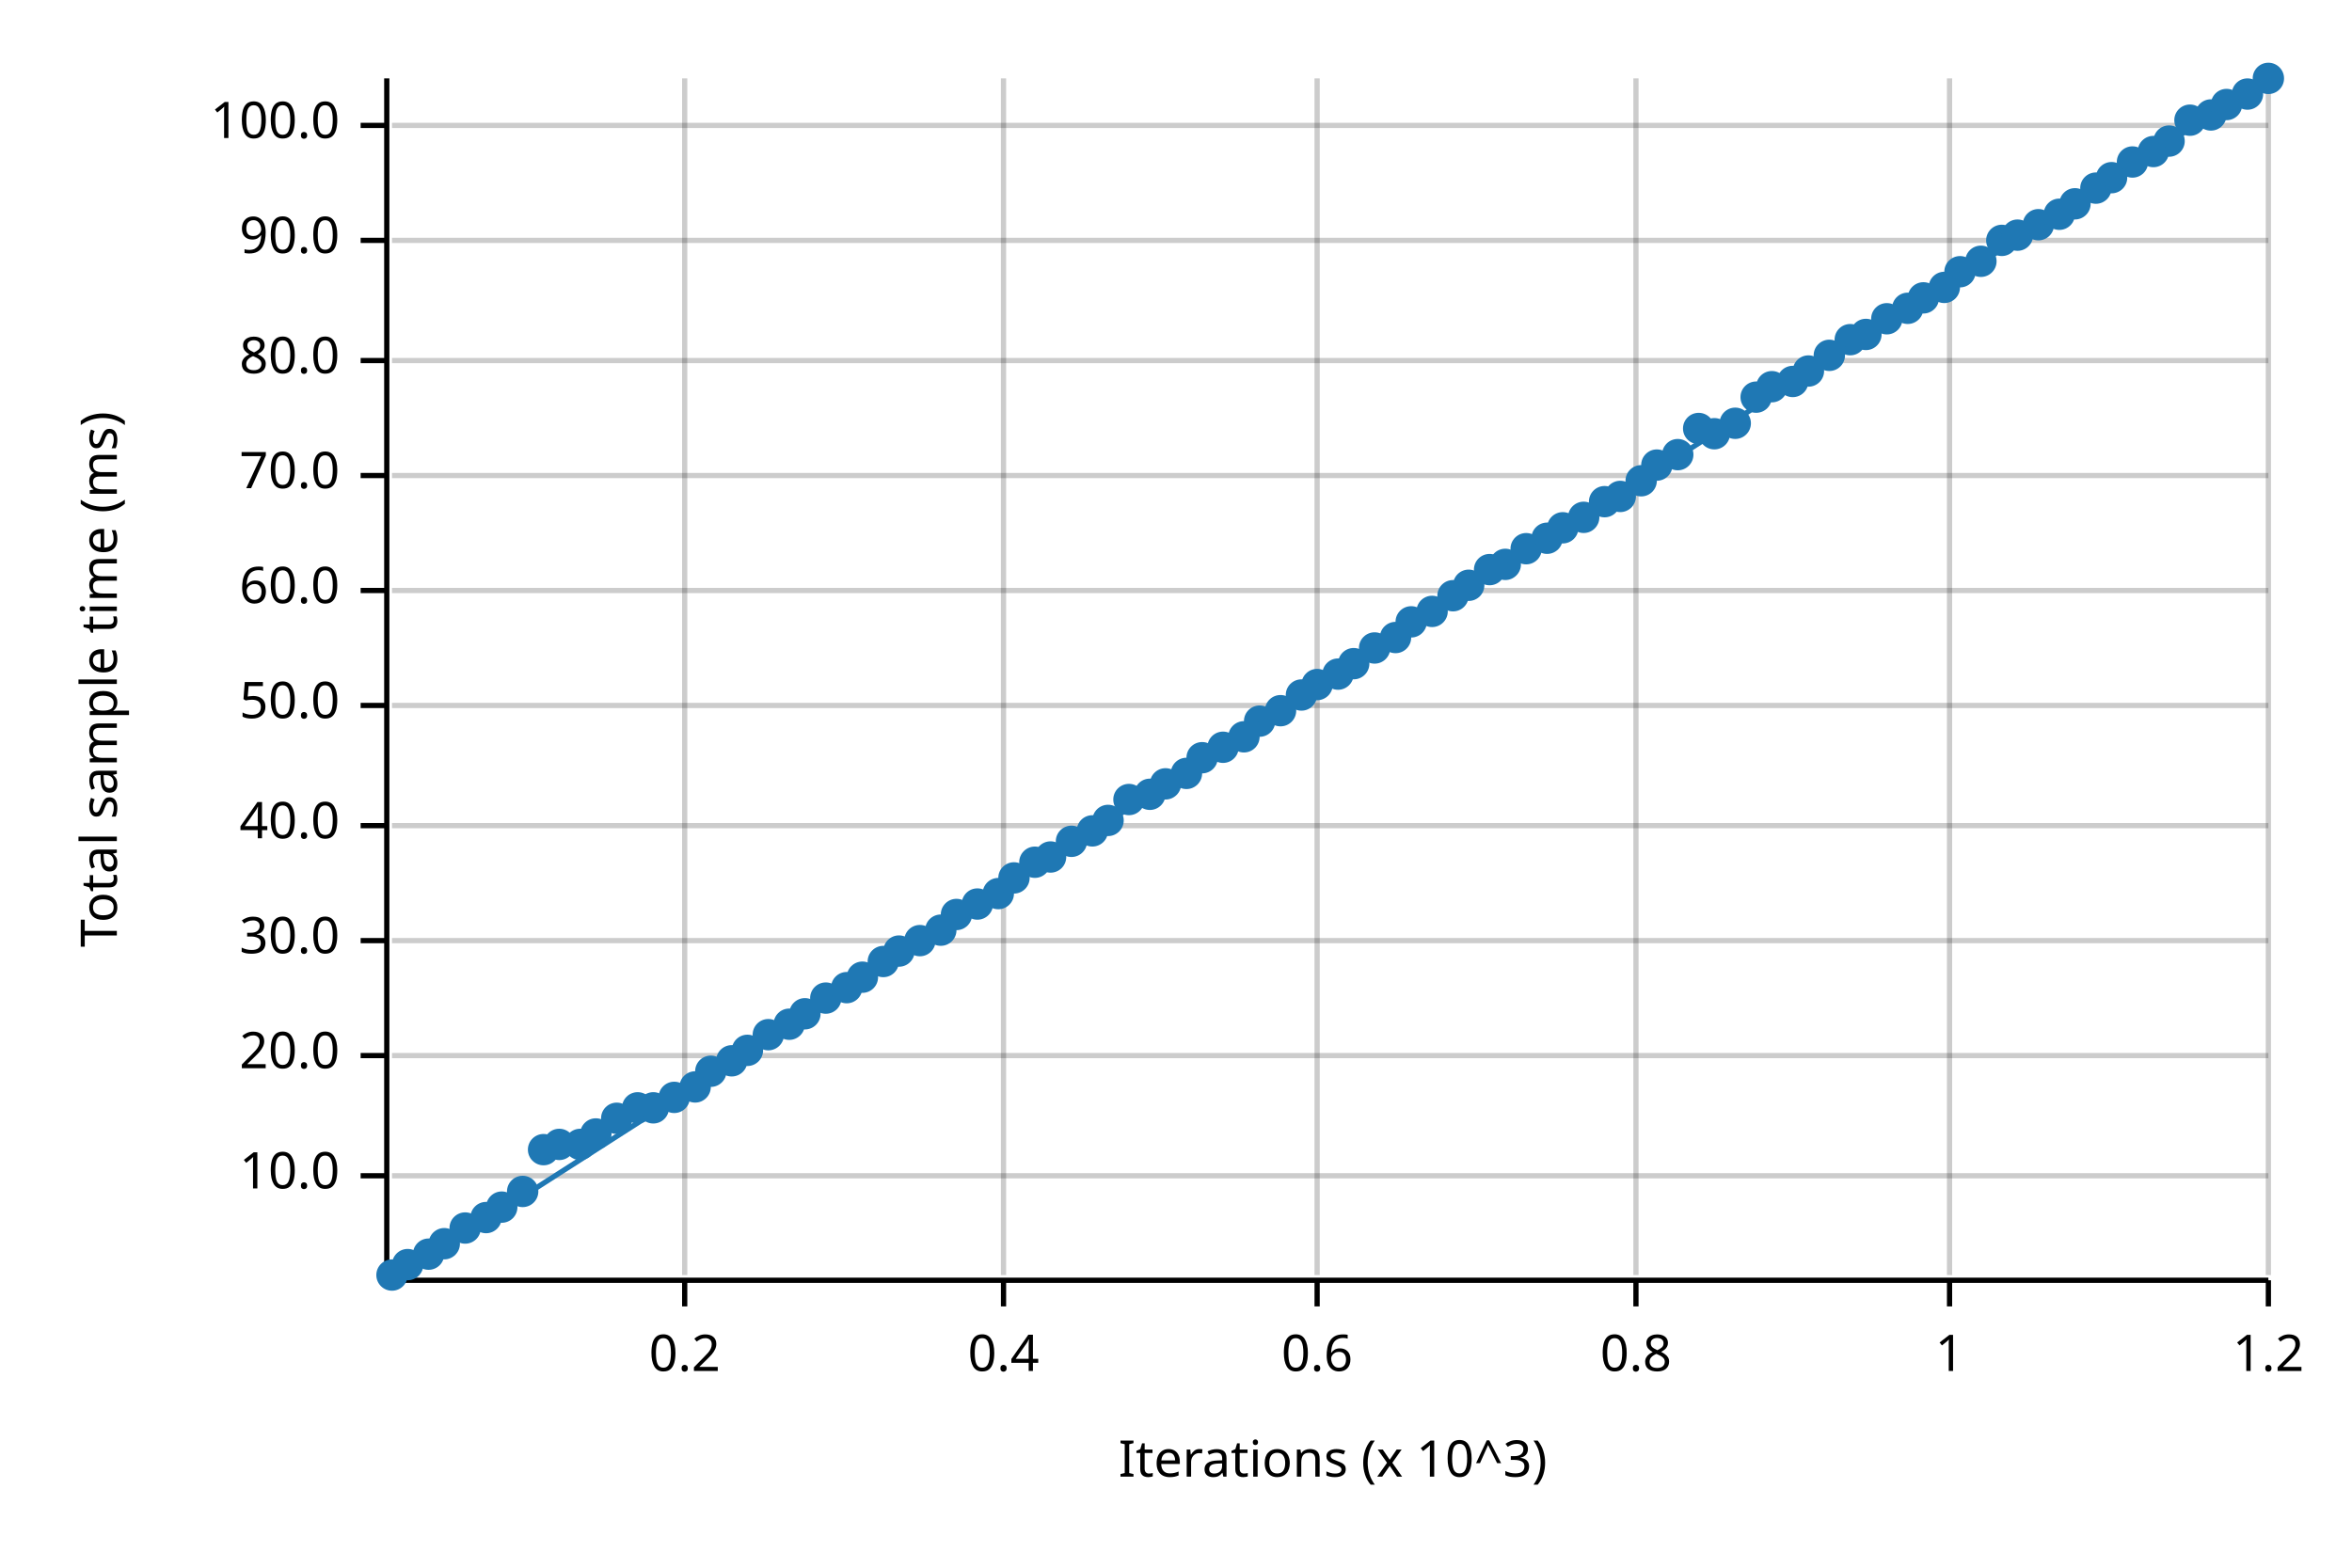
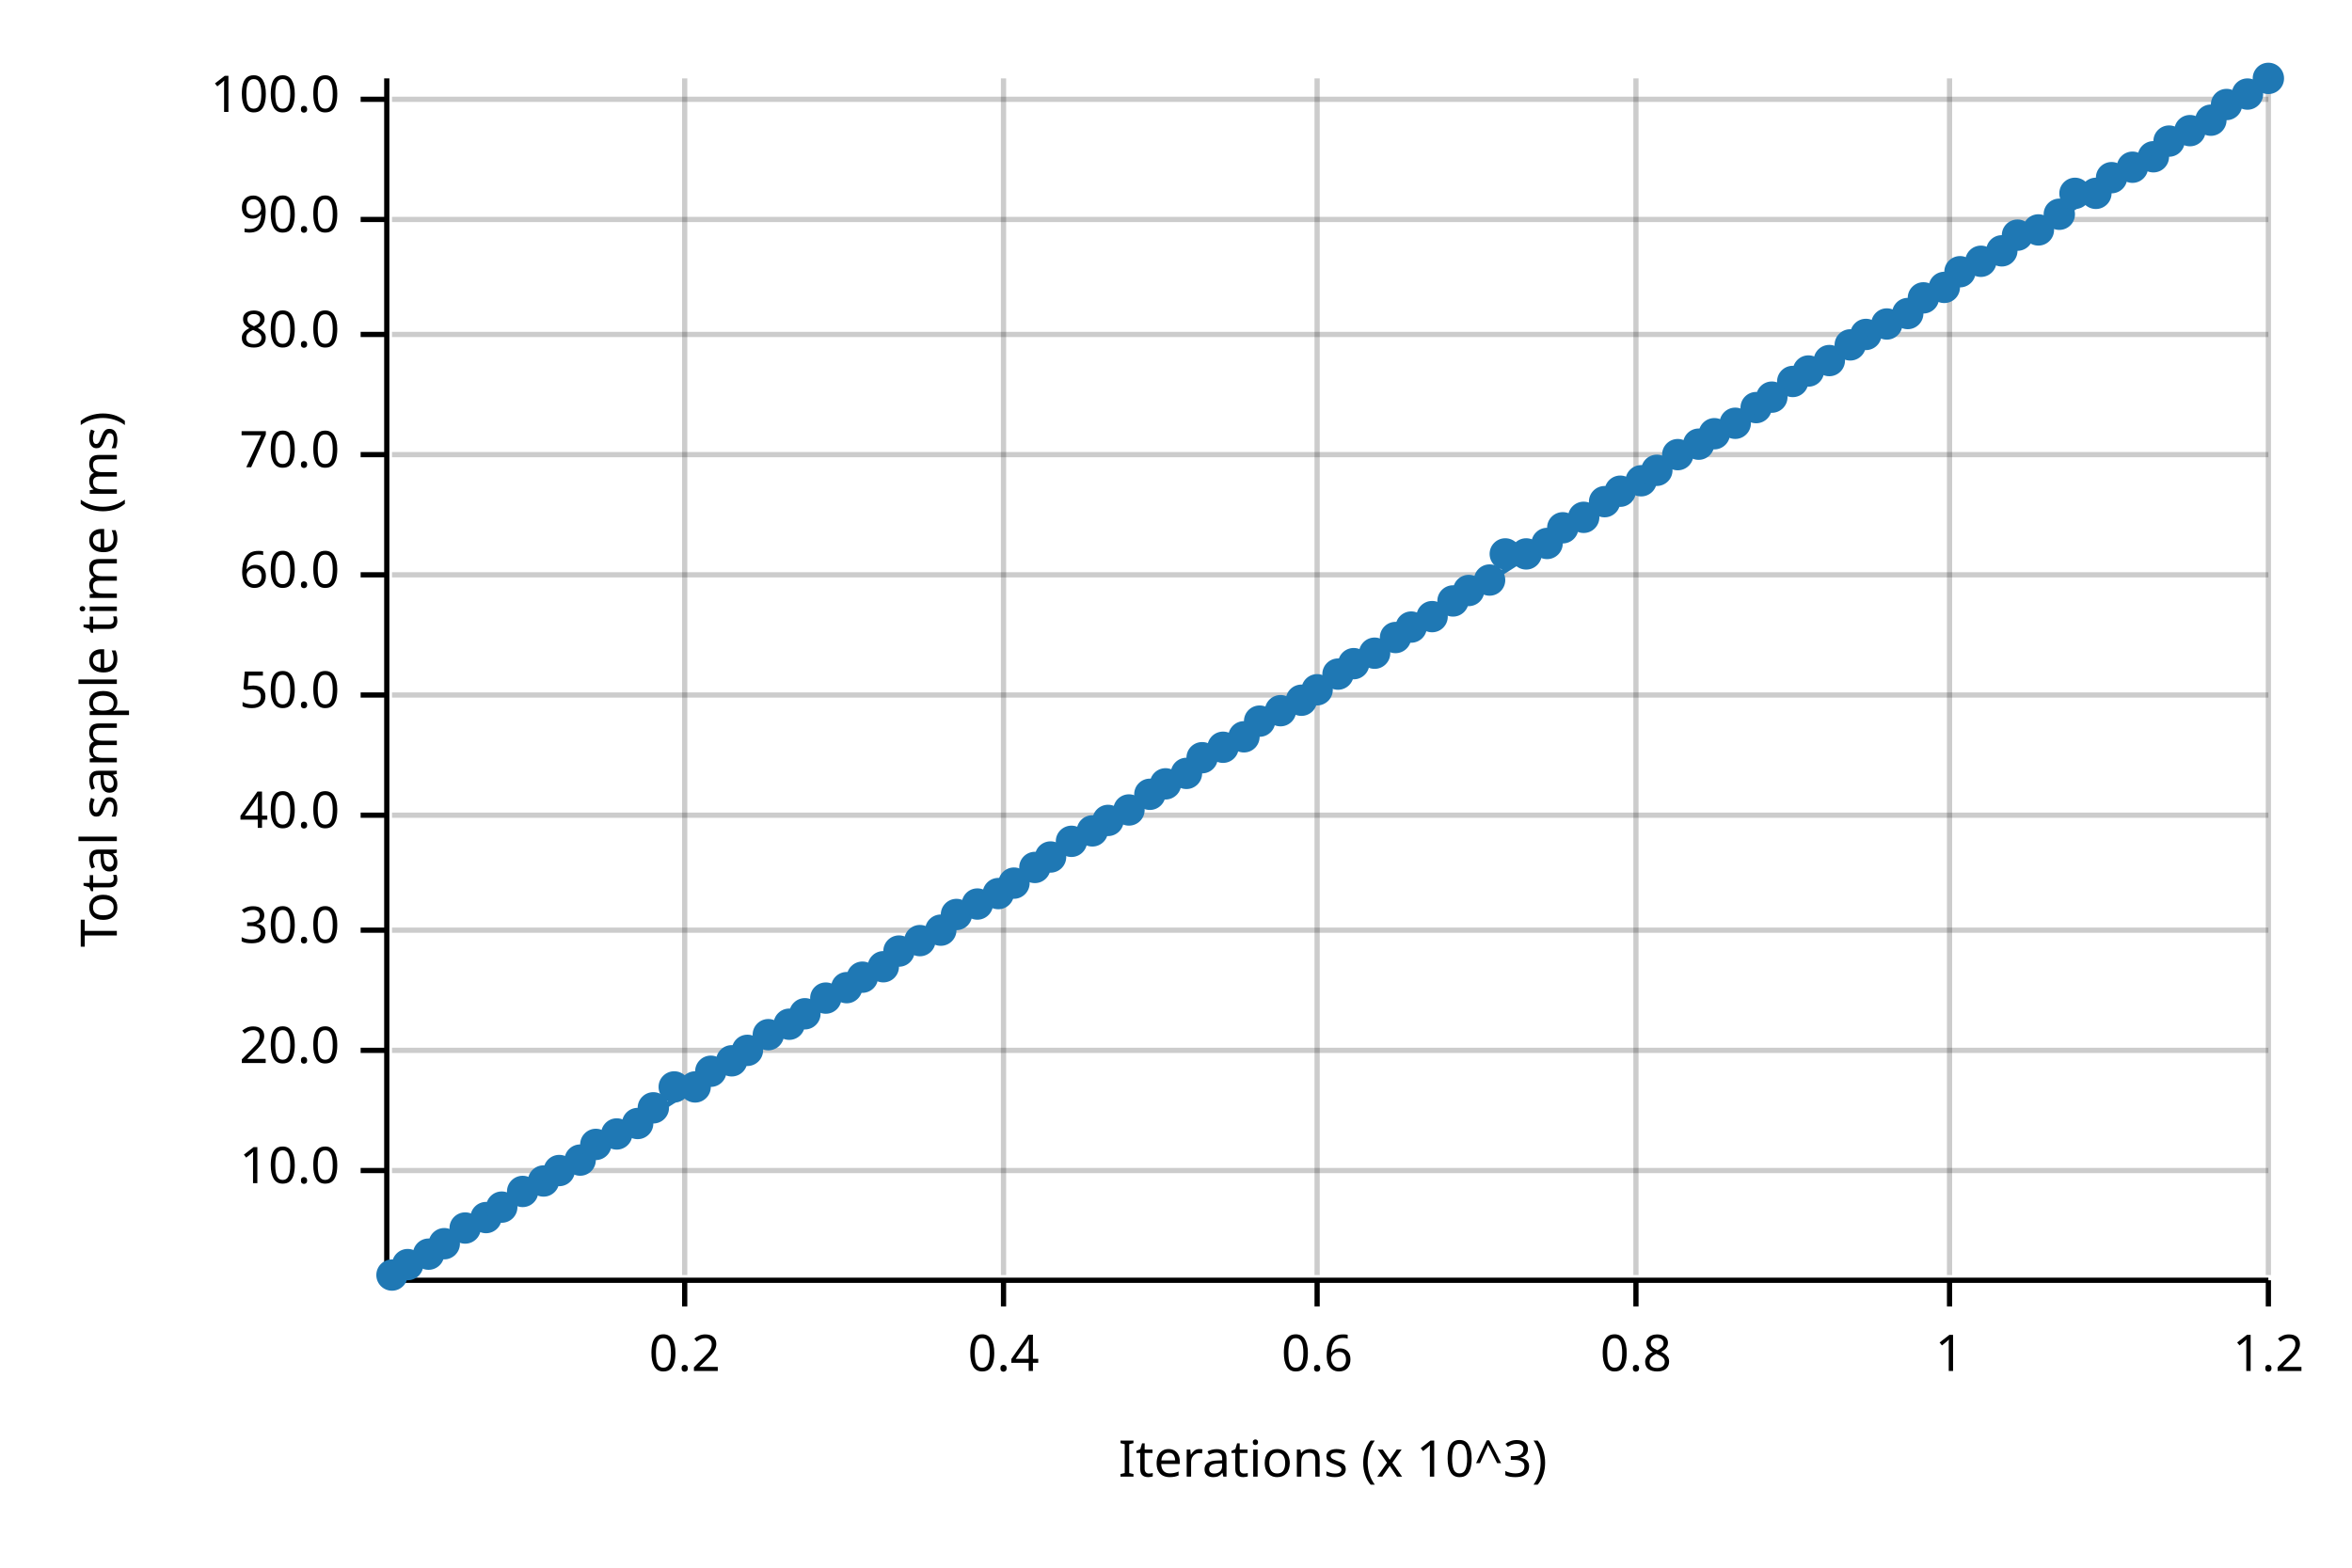
<svg xmlns="http://www.w3.org/2000/svg" width="450" height="300" viewBox="0 0 450 300">
  <text x="15" y="130" dy="0.76em" text-anchor="middle" font-family="sans-serif" font-size="9.677" opacity="1" fill="#000000" transform="rotate(270, 15, 130)">
Total sample time (ms)
</text>
  <text x="255" y="285" dy="-0.5ex" text-anchor="middle" font-family="sans-serif" font-size="9.677" opacity="1" fill="#000000">
Iterations (x 10^3)
</text>
  <line opacity="0.2" stroke="#000000" stroke-width="1" x1="131" y1="244" x2="131" y2="15" />
  <line opacity="0.2" stroke="#000000" stroke-width="1" x1="192" y1="244" x2="192" y2="15" />
  <line opacity="0.2" stroke="#000000" stroke-width="1" x1="252" y1="244" x2="252" y2="15" />
  <line opacity="0.2" stroke="#000000" stroke-width="1" x1="313" y1="244" x2="313" y2="15" />
  <line opacity="0.2" stroke="#000000" stroke-width="1" x1="373" y1="244" x2="373" y2="15" />
  <line opacity="0.2" stroke="#000000" stroke-width="1" x1="434" y1="244" x2="434" y2="15" />
-   <line opacity="0.2" stroke="#000000" stroke-width="1" x1="75" y1="225" x2="434" y2="225" />
-   <line opacity="0.2" stroke="#000000" stroke-width="1" x1="75" y1="202" x2="434" y2="202" />
-   <line opacity="0.2" stroke="#000000" stroke-width="1" x1="75" y1="180" x2="434" y2="180" />
-   <line opacity="0.2" stroke="#000000" stroke-width="1" x1="75" y1="158" x2="434" y2="158" />
-   <line opacity="0.2" stroke="#000000" stroke-width="1" x1="75" y1="135" x2="434" y2="135" />
-   <line opacity="0.2" stroke="#000000" stroke-width="1" x1="75" y1="113" x2="434" y2="113" />
-   <line opacity="0.2" stroke="#000000" stroke-width="1" x1="75" y1="91" x2="434" y2="91" />
-   <line opacity="0.2" stroke="#000000" stroke-width="1" x1="75" y1="69" x2="434" y2="69" />
-   <line opacity="0.2" stroke="#000000" stroke-width="1" x1="75" y1="46" x2="434" y2="46" />
-   <line opacity="0.2" stroke="#000000" stroke-width="1" x1="75" y1="24" x2="434" y2="24" />
+   <line opacity="0.2" stroke="#000000" stroke-width="1" x1="75" y1="224" x2="434" y2="224" />
+   <line opacity="0.2" stroke="#000000" stroke-width="1" x1="75" y1="201" x2="434" y2="201" />
+   <line opacity="0.2" stroke="#000000" stroke-width="1" x1="75" y1="178" x2="434" y2="178" />
+   <line opacity="0.2" stroke="#000000" stroke-width="1" x1="75" y1="156" x2="434" y2="156" />
+   <line opacity="0.2" stroke="#000000" stroke-width="1" x1="75" y1="133" x2="434" y2="133" />
+   <line opacity="0.2" stroke="#000000" stroke-width="1" x1="75" y1="110" x2="434" y2="110" />
+   <line opacity="0.2" stroke="#000000" stroke-width="1" x1="75" y1="87" x2="434" y2="87" />
+   <line opacity="0.2" stroke="#000000" stroke-width="1" x1="75" y1="64" x2="434" y2="64" />
+   <line opacity="0.2" stroke="#000000" stroke-width="1" x1="75" y1="42" x2="434" y2="42" />
+   <line opacity="0.2" stroke="#000000" stroke-width="1" x1="75" y1="19" x2="434" y2="19" />
  <polyline fill="none" opacity="1" stroke="#000000" stroke-width="1" points="74,15 74,244 " />
-   <text x="65" y="225" dy="0.5ex" text-anchor="end" font-family="sans-serif" font-size="9.677" opacity="1" fill="#000000">
+   <text x="65" y="224" dy="0.5ex" text-anchor="end" font-family="sans-serif" font-size="9.677" opacity="1" fill="#000000">
10.0
</text>
-   <polyline fill="none" opacity="1" stroke="#000000" stroke-width="1" points="69,225 74,225 " />
-   <text x="65" y="202" dy="0.5ex" text-anchor="end" font-family="sans-serif" font-size="9.677" opacity="1" fill="#000000">
+   <polyline fill="none" opacity="1" stroke="#000000" stroke-width="1" points="69,224 74,224 " />
+   <text x="65" y="201" dy="0.5ex" text-anchor="end" font-family="sans-serif" font-size="9.677" opacity="1" fill="#000000">
20.0
</text>
-   <polyline fill="none" opacity="1" stroke="#000000" stroke-width="1" points="69,202 74,202 " />
-   <text x="65" y="180" dy="0.5ex" text-anchor="end" font-family="sans-serif" font-size="9.677" opacity="1" fill="#000000">
+   <polyline fill="none" opacity="1" stroke="#000000" stroke-width="1" points="69,201 74,201 " />
+   <text x="65" y="178" dy="0.5ex" text-anchor="end" font-family="sans-serif" font-size="9.677" opacity="1" fill="#000000">
30.0
</text>
-   <polyline fill="none" opacity="1" stroke="#000000" stroke-width="1" points="69,180 74,180 " />
-   <text x="65" y="158" dy="0.5ex" text-anchor="end" font-family="sans-serif" font-size="9.677" opacity="1" fill="#000000">
+   <polyline fill="none" opacity="1" stroke="#000000" stroke-width="1" points="69,178 74,178 " />
+   <text x="65" y="156" dy="0.5ex" text-anchor="end" font-family="sans-serif" font-size="9.677" opacity="1" fill="#000000">
40.0
</text>
-   <polyline fill="none" opacity="1" stroke="#000000" stroke-width="1" points="69,158 74,158 " />
-   <text x="65" y="135" dy="0.5ex" text-anchor="end" font-family="sans-serif" font-size="9.677" opacity="1" fill="#000000">
+   <polyline fill="none" opacity="1" stroke="#000000" stroke-width="1" points="69,156 74,156 " />
+   <text x="65" y="133" dy="0.5ex" text-anchor="end" font-family="sans-serif" font-size="9.677" opacity="1" fill="#000000">
50.0
</text>
-   <polyline fill="none" opacity="1" stroke="#000000" stroke-width="1" points="69,135 74,135 " />
-   <text x="65" y="113" dy="0.5ex" text-anchor="end" font-family="sans-serif" font-size="9.677" opacity="1" fill="#000000">
+   <polyline fill="none" opacity="1" stroke="#000000" stroke-width="1" points="69,133 74,133 " />
+   <text x="65" y="110" dy="0.5ex" text-anchor="end" font-family="sans-serif" font-size="9.677" opacity="1" fill="#000000">
60.0
</text>
-   <polyline fill="none" opacity="1" stroke="#000000" stroke-width="1" points="69,113 74,113 " />
-   <text x="65" y="91" dy="0.5ex" text-anchor="end" font-family="sans-serif" font-size="9.677" opacity="1" fill="#000000">
+   <polyline fill="none" opacity="1" stroke="#000000" stroke-width="1" points="69,110 74,110 " />
+   <text x="65" y="87" dy="0.5ex" text-anchor="end" font-family="sans-serif" font-size="9.677" opacity="1" fill="#000000">
70.0
</text>
-   <polyline fill="none" opacity="1" stroke="#000000" stroke-width="1" points="69,91 74,91 " />
-   <text x="65" y="69" dy="0.5ex" text-anchor="end" font-family="sans-serif" font-size="9.677" opacity="1" fill="#000000">
+   <polyline fill="none" opacity="1" stroke="#000000" stroke-width="1" points="69,87 74,87 " />
+   <text x="65" y="64" dy="0.5ex" text-anchor="end" font-family="sans-serif" font-size="9.677" opacity="1" fill="#000000">
80.0
</text>
-   <polyline fill="none" opacity="1" stroke="#000000" stroke-width="1" points="69,69 74,69 " />
-   <text x="65" y="46" dy="0.5ex" text-anchor="end" font-family="sans-serif" font-size="9.677" opacity="1" fill="#000000">
+   <polyline fill="none" opacity="1" stroke="#000000" stroke-width="1" points="69,64 74,64 " />
+   <text x="65" y="42" dy="0.5ex" text-anchor="end" font-family="sans-serif" font-size="9.677" opacity="1" fill="#000000">
90.0
</text>
-   <polyline fill="none" opacity="1" stroke="#000000" stroke-width="1" points="69,46 74,46 " />
-   <text x="65" y="24" dy="0.5ex" text-anchor="end" font-family="sans-serif" font-size="9.677" opacity="1" fill="#000000">
+   <polyline fill="none" opacity="1" stroke="#000000" stroke-width="1" points="69,42 74,42 " />
+   <text x="65" y="19" dy="0.5ex" text-anchor="end" font-family="sans-serif" font-size="9.677" opacity="1" fill="#000000">
100.0
</text>
-   <polyline fill="none" opacity="1" stroke="#000000" stroke-width="1" points="69,24 74,24 " />
+   <polyline fill="none" opacity="1" stroke="#000000" stroke-width="1" points="69,19 74,19 " />
  <polyline fill="none" opacity="1" stroke="#000000" stroke-width="1" points="75,245 434,245 " />
  <text x="131" y="255" dy="0.76em" text-anchor="middle" font-family="sans-serif" font-size="9.677" opacity="1" fill="#000000">
0.2
</text>
  <polyline fill="none" opacity="1" stroke="#000000" stroke-width="1" points="131,245 131,250 " />
  <text x="192" y="255" dy="0.76em" text-anchor="middle" font-family="sans-serif" font-size="9.677" opacity="1" fill="#000000">
0.4
</text>
  <polyline fill="none" opacity="1" stroke="#000000" stroke-width="1" points="192,245 192,250 " />
  <text x="252" y="255" dy="0.76em" text-anchor="middle" font-family="sans-serif" font-size="9.677" opacity="1" fill="#000000">
0.6
</text>
  <polyline fill="none" opacity="1" stroke="#000000" stroke-width="1" points="252,245 252,250 " />
  <text x="313" y="255" dy="0.76em" text-anchor="middle" font-family="sans-serif" font-size="9.677" opacity="1" fill="#000000">
0.8
</text>
  <polyline fill="none" opacity="1" stroke="#000000" stroke-width="1" points="313,245 313,250 " />
  <text x="373" y="255" dy="0.76em" text-anchor="middle" font-family="sans-serif" font-size="9.677" opacity="1" fill="#000000">
1
</text>
  <polyline fill="none" opacity="1" stroke="#000000" stroke-width="1" points="373,245 373,250 " />
  <text x="434" y="255" dy="0.76em" text-anchor="middle" font-family="sans-serif" font-size="9.677" opacity="1" fill="#000000">
1.2
</text>
  <polyline fill="none" opacity="1" stroke="#000000" stroke-width="1" points="434,245 434,250 " />
  <circle cx="75" cy="244" r="3" opacity="1" fill="#1F78B4" stroke="none" stroke-width="1" />
  <circle cx="78" cy="242" r="3" opacity="1" fill="#1F78B4" stroke="none" stroke-width="1" />
  <circle cx="82" cy="240" r="3" opacity="1" fill="#1F78B4" stroke="none" stroke-width="1" />
  <circle cx="85" cy="238" r="3" opacity="1" fill="#1F78B4" stroke="none" stroke-width="1" />
  <circle cx="89" cy="235" r="3" opacity="1" fill="#1F78B4" stroke="none" stroke-width="1" />
  <circle cx="93" cy="233" r="3" opacity="1" fill="#1F78B4" stroke="none" stroke-width="1" />
  <circle cx="96" cy="231" r="3" opacity="1" fill="#1F78B4" stroke="none" stroke-width="1" />
  <circle cx="100" cy="228" r="3" opacity="1" fill="#1F78B4" stroke="none" stroke-width="1" />
-   <circle cx="104" cy="220" r="3" opacity="1" fill="#1F78B4" stroke="none" stroke-width="1" />
-   <circle cx="107" cy="219" r="3" opacity="1" fill="#1F78B4" stroke="none" stroke-width="1" />
-   <circle cx="111" cy="219" r="3" opacity="1" fill="#1F78B4" stroke="none" stroke-width="1" />
-   <circle cx="114" cy="217" r="3" opacity="1" fill="#1F78B4" stroke="none" stroke-width="1" />
-   <circle cx="118" cy="214" r="3" opacity="1" fill="#1F78B4" stroke="none" stroke-width="1" />
-   <circle cx="122" cy="212" r="3" opacity="1" fill="#1F78B4" stroke="none" stroke-width="1" />
+   <circle cx="104" cy="226" r="3" opacity="1" fill="#1F78B4" stroke="none" stroke-width="1" />
+   <circle cx="107" cy="224" r="3" opacity="1" fill="#1F78B4" stroke="none" stroke-width="1" />
+   <circle cx="111" cy="222" r="3" opacity="1" fill="#1F78B4" stroke="none" stroke-width="1" />
+   <circle cx="114" cy="219" r="3" opacity="1" fill="#1F78B4" stroke="none" stroke-width="1" />
+   <circle cx="118" cy="217" r="3" opacity="1" fill="#1F78B4" stroke="none" stroke-width="1" />
+   <circle cx="122" cy="215" r="3" opacity="1" fill="#1F78B4" stroke="none" stroke-width="1" />
  <circle cx="125" cy="212" r="3" opacity="1" fill="#1F78B4" stroke="none" stroke-width="1" />
-   <circle cx="129" cy="210" r="3" opacity="1" fill="#1F78B4" stroke="none" stroke-width="1" />
+   <circle cx="129" cy="208" r="3" opacity="1" fill="#1F78B4" stroke="none" stroke-width="1" />
  <circle cx="133" cy="208" r="3" opacity="1" fill="#1F78B4" stroke="none" stroke-width="1" />
  <circle cx="136" cy="205" r="3" opacity="1" fill="#1F78B4" stroke="none" stroke-width="1" />
  <circle cx="140" cy="203" r="3" opacity="1" fill="#1F78B4" stroke="none" stroke-width="1" />
  <circle cx="143" cy="201" r="3" opacity="1" fill="#1F78B4" stroke="none" stroke-width="1" />
  <circle cx="147" cy="198" r="3" opacity="1" fill="#1F78B4" stroke="none" stroke-width="1" />
  <circle cx="151" cy="196" r="3" opacity="1" fill="#1F78B4" stroke="none" stroke-width="1" />
  <circle cx="154" cy="194" r="3" opacity="1" fill="#1F78B4" stroke="none" stroke-width="1" />
  <circle cx="158" cy="191" r="3" opacity="1" fill="#1F78B4" stroke="none" stroke-width="1" />
  <circle cx="162" cy="189" r="3" opacity="1" fill="#1F78B4" stroke="none" stroke-width="1" />
  <circle cx="165" cy="187" r="3" opacity="1" fill="#1F78B4" stroke="none" stroke-width="1" />
-   <circle cx="169" cy="184" r="3" opacity="1" fill="#1F78B4" stroke="none" stroke-width="1" />
+   <circle cx="169" cy="185" r="3" opacity="1" fill="#1F78B4" stroke="none" stroke-width="1" />
  <circle cx="172" cy="182" r="3" opacity="1" fill="#1F78B4" stroke="none" stroke-width="1" />
  <circle cx="176" cy="180" r="3" opacity="1" fill="#1F78B4" stroke="none" stroke-width="1" />
  <circle cx="180" cy="178" r="3" opacity="1" fill="#1F78B4" stroke="none" stroke-width="1" />
  <circle cx="183" cy="175" r="3" opacity="1" fill="#1F78B4" stroke="none" stroke-width="1" />
  <circle cx="187" cy="173" r="3" opacity="1" fill="#1F78B4" stroke="none" stroke-width="1" />
  <circle cx="191" cy="171" r="3" opacity="1" fill="#1F78B4" stroke="none" stroke-width="1" />
-   <circle cx="194" cy="168" r="3" opacity="1" fill="#1F78B4" stroke="none" stroke-width="1" />
-   <circle cx="198" cy="165" r="3" opacity="1" fill="#1F78B4" stroke="none" stroke-width="1" />
+   <circle cx="194" cy="169" r="3" opacity="1" fill="#1F78B4" stroke="none" stroke-width="1" />
+   <circle cx="198" cy="166" r="3" opacity="1" fill="#1F78B4" stroke="none" stroke-width="1" />
  <circle cx="201" cy="164" r="3" opacity="1" fill="#1F78B4" stroke="none" stroke-width="1" />
  <circle cx="205" cy="161" r="3" opacity="1" fill="#1F78B4" stroke="none" stroke-width="1" />
  <circle cx="209" cy="159" r="3" opacity="1" fill="#1F78B4" stroke="none" stroke-width="1" />
  <circle cx="212" cy="157" r="3" opacity="1" fill="#1F78B4" stroke="none" stroke-width="1" />
-   <circle cx="216" cy="153" r="3" opacity="1" fill="#1F78B4" stroke="none" stroke-width="1" />
+   <circle cx="216" cy="155" r="3" opacity="1" fill="#1F78B4" stroke="none" stroke-width="1" />
  <circle cx="220" cy="152" r="3" opacity="1" fill="#1F78B4" stroke="none" stroke-width="1" />
  <circle cx="223" cy="150" r="3" opacity="1" fill="#1F78B4" stroke="none" stroke-width="1" />
  <circle cx="227" cy="148" r="3" opacity="1" fill="#1F78B4" stroke="none" stroke-width="1" />
  <circle cx="230" cy="145" r="3" opacity="1" fill="#1F78B4" stroke="none" stroke-width="1" />
  <circle cx="234" cy="143" r="3" opacity="1" fill="#1F78B4" stroke="none" stroke-width="1" />
  <circle cx="238" cy="141" r="3" opacity="1" fill="#1F78B4" stroke="none" stroke-width="1" />
  <circle cx="241" cy="138" r="3" opacity="1" fill="#1F78B4" stroke="none" stroke-width="1" />
  <circle cx="245" cy="136" r="3" opacity="1" fill="#1F78B4" stroke="none" stroke-width="1" />
-   <circle cx="249" cy="133" r="3" opacity="1" fill="#1F78B4" stroke="none" stroke-width="1" />
-   <circle cx="252" cy="131" r="3" opacity="1" fill="#1F78B4" stroke="none" stroke-width="1" />
+   <circle cx="249" cy="134" r="3" opacity="1" fill="#1F78B4" stroke="none" stroke-width="1" />
+   <circle cx="252" cy="132" r="3" opacity="1" fill="#1F78B4" stroke="none" stroke-width="1" />
  <circle cx="256" cy="129" r="3" opacity="1" fill="#1F78B4" stroke="none" stroke-width="1" />
  <circle cx="259" cy="127" r="3" opacity="1" fill="#1F78B4" stroke="none" stroke-width="1" />
-   <circle cx="263" cy="124" r="3" opacity="1" fill="#1F78B4" stroke="none" stroke-width="1" />
+   <circle cx="263" cy="125" r="3" opacity="1" fill="#1F78B4" stroke="none" stroke-width="1" />
  <circle cx="267" cy="122" r="3" opacity="1" fill="#1F78B4" stroke="none" stroke-width="1" />
-   <circle cx="270" cy="119" r="3" opacity="1" fill="#1F78B4" stroke="none" stroke-width="1" />
-   <circle cx="274" cy="117" r="3" opacity="1" fill="#1F78B4" stroke="none" stroke-width="1" />
-   <circle cx="278" cy="114" r="3" opacity="1" fill="#1F78B4" stroke="none" stroke-width="1" />
-   <circle cx="281" cy="112" r="3" opacity="1" fill="#1F78B4" stroke="none" stroke-width="1" />
-   <circle cx="285" cy="109" r="3" opacity="1" fill="#1F78B4" stroke="none" stroke-width="1" />
-   <circle cx="288" cy="108" r="3" opacity="1" fill="#1F78B4" stroke="none" stroke-width="1" />
-   <circle cx="292" cy="105" r="3" opacity="1" fill="#1F78B4" stroke="none" stroke-width="1" />
-   <circle cx="296" cy="103" r="3" opacity="1" fill="#1F78B4" stroke="none" stroke-width="1" />
+   <circle cx="270" cy="120" r="3" opacity="1" fill="#1F78B4" stroke="none" stroke-width="1" />
+   <circle cx="274" cy="118" r="3" opacity="1" fill="#1F78B4" stroke="none" stroke-width="1" />
+   <circle cx="278" cy="115" r="3" opacity="1" fill="#1F78B4" stroke="none" stroke-width="1" />
+   <circle cx="281" cy="113" r="3" opacity="1" fill="#1F78B4" stroke="none" stroke-width="1" />
+   <circle cx="285" cy="111" r="3" opacity="1" fill="#1F78B4" stroke="none" stroke-width="1" />
+   <circle cx="288" cy="106" r="3" opacity="1" fill="#1F78B4" stroke="none" stroke-width="1" />
+   <circle cx="292" cy="106" r="3" opacity="1" fill="#1F78B4" stroke="none" stroke-width="1" />
+   <circle cx="296" cy="104" r="3" opacity="1" fill="#1F78B4" stroke="none" stroke-width="1" />
  <circle cx="299" cy="101" r="3" opacity="1" fill="#1F78B4" stroke="none" stroke-width="1" />
  <circle cx="303" cy="99" r="3" opacity="1" fill="#1F78B4" stroke="none" stroke-width="1" />
  <circle cx="307" cy="96" r="3" opacity="1" fill="#1F78B4" stroke="none" stroke-width="1" />
-   <circle cx="310" cy="95" r="3" opacity="1" fill="#1F78B4" stroke="none" stroke-width="1" />
+   <circle cx="310" cy="94" r="3" opacity="1" fill="#1F78B4" stroke="none" stroke-width="1" />
  <circle cx="314" cy="92" r="3" opacity="1" fill="#1F78B4" stroke="none" stroke-width="1" />
-   <circle cx="317" cy="89" r="3" opacity="1" fill="#1F78B4" stroke="none" stroke-width="1" />
+   <circle cx="317" cy="90" r="3" opacity="1" fill="#1F78B4" stroke="none" stroke-width="1" />
  <circle cx="321" cy="87" r="3" opacity="1" fill="#1F78B4" stroke="none" stroke-width="1" />
-   <circle cx="325" cy="82" r="3" opacity="1" fill="#1F78B4" stroke="none" stroke-width="1" />
+   <circle cx="325" cy="85" r="3" opacity="1" fill="#1F78B4" stroke="none" stroke-width="1" />
  <circle cx="328" cy="83" r="3" opacity="1" fill="#1F78B4" stroke="none" stroke-width="1" />
  <circle cx="332" cy="81" r="3" opacity="1" fill="#1F78B4" stroke="none" stroke-width="1" />
-   <circle cx="336" cy="76" r="3" opacity="1" fill="#1F78B4" stroke="none" stroke-width="1" />
-   <circle cx="339" cy="74" r="3" opacity="1" fill="#1F78B4" stroke="none" stroke-width="1" />
+   <circle cx="336" cy="78" r="3" opacity="1" fill="#1F78B4" stroke="none" stroke-width="1" />
+   <circle cx="339" cy="76" r="3" opacity="1" fill="#1F78B4" stroke="none" stroke-width="1" />
  <circle cx="343" cy="73" r="3" opacity="1" fill="#1F78B4" stroke="none" stroke-width="1" />
  <circle cx="346" cy="71" r="3" opacity="1" fill="#1F78B4" stroke="none" stroke-width="1" />
-   <circle cx="350" cy="68" r="3" opacity="1" fill="#1F78B4" stroke="none" stroke-width="1" />
-   <circle cx="354" cy="65" r="3" opacity="1" fill="#1F78B4" stroke="none" stroke-width="1" />
+   <circle cx="350" cy="69" r="3" opacity="1" fill="#1F78B4" stroke="none" stroke-width="1" />
+   <circle cx="354" cy="66" r="3" opacity="1" fill="#1F78B4" stroke="none" stroke-width="1" />
  <circle cx="357" cy="64" r="3" opacity="1" fill="#1F78B4" stroke="none" stroke-width="1" />
-   <circle cx="361" cy="61" r="3" opacity="1" fill="#1F78B4" stroke="none" stroke-width="1" />
-   <circle cx="365" cy="59" r="3" opacity="1" fill="#1F78B4" stroke="none" stroke-width="1" />
+   <circle cx="361" cy="62" r="3" opacity="1" fill="#1F78B4" stroke="none" stroke-width="1" />
+   <circle cx="365" cy="60" r="3" opacity="1" fill="#1F78B4" stroke="none" stroke-width="1" />
  <circle cx="368" cy="57" r="3" opacity="1" fill="#1F78B4" stroke="none" stroke-width="1" />
  <circle cx="372" cy="55" r="3" opacity="1" fill="#1F78B4" stroke="none" stroke-width="1" />
  <circle cx="375" cy="52" r="3" opacity="1" fill="#1F78B4" stroke="none" stroke-width="1" />
  <circle cx="379" cy="50" r="3" opacity="1" fill="#1F78B4" stroke="none" stroke-width="1" />
-   <circle cx="383" cy="46" r="3" opacity="1" fill="#1F78B4" stroke="none" stroke-width="1" />
+   <circle cx="383" cy="48" r="3" opacity="1" fill="#1F78B4" stroke="none" stroke-width="1" />
  <circle cx="386" cy="45" r="3" opacity="1" fill="#1F78B4" stroke="none" stroke-width="1" />
-   <circle cx="390" cy="43" r="3" opacity="1" fill="#1F78B4" stroke="none" stroke-width="1" />
+   <circle cx="390" cy="44" r="3" opacity="1" fill="#1F78B4" stroke="none" stroke-width="1" />
  <circle cx="394" cy="41" r="3" opacity="1" fill="#1F78B4" stroke="none" stroke-width="1" />
-   <circle cx="397" cy="39" r="3" opacity="1" fill="#1F78B4" stroke="none" stroke-width="1" />
-   <circle cx="401" cy="36" r="3" opacity="1" fill="#1F78B4" stroke="none" stroke-width="1" />
+   <circle cx="397" cy="37" r="3" opacity="1" fill="#1F78B4" stroke="none" stroke-width="1" />
+   <circle cx="401" cy="37" r="3" opacity="1" fill="#1F78B4" stroke="none" stroke-width="1" />
  <circle cx="404" cy="34" r="3" opacity="1" fill="#1F78B4" stroke="none" stroke-width="1" />
-   <circle cx="408" cy="31" r="3" opacity="1" fill="#1F78B4" stroke="none" stroke-width="1" />
-   <circle cx="412" cy="29" r="3" opacity="1" fill="#1F78B4" stroke="none" stroke-width="1" />
+   <circle cx="408" cy="32" r="3" opacity="1" fill="#1F78B4" stroke="none" stroke-width="1" />
+   <circle cx="412" cy="30" r="3" opacity="1" fill="#1F78B4" stroke="none" stroke-width="1" />
  <circle cx="415" cy="27" r="3" opacity="1" fill="#1F78B4" stroke="none" stroke-width="1" />
-   <circle cx="419" cy="23" r="3" opacity="1" fill="#1F78B4" stroke="none" stroke-width="1" />
-   <circle cx="423" cy="22" r="3" opacity="1" fill="#1F78B4" stroke="none" stroke-width="1" />
+   <circle cx="419" cy="25" r="3" opacity="1" fill="#1F78B4" stroke="none" stroke-width="1" />
+   <circle cx="423" cy="23" r="3" opacity="1" fill="#1F78B4" stroke="none" stroke-width="1" />
  <circle cx="426" cy="20" r="3" opacity="1" fill="#1F78B4" stroke="none" stroke-width="1" />
  <circle cx="430" cy="18" r="3" opacity="1" fill="#1F78B4" stroke="none" stroke-width="1" />
  <circle cx="434" cy="15" r="3" opacity="1" fill="#1F78B4" stroke="none" stroke-width="1" />
-   <polyline fill="none" opacity="1" stroke="#1F78B4" stroke-width="1" points="75,245 434,15 " />
-   <polygon opacity="0.25" fill="#1F78B4" points="75,245 434,15 434,15 " />
+   <polyline fill="none" opacity="1" stroke="#1F78B4" stroke-width="1" points="75,245 434,16 " />
+   <polygon opacity="0.25" fill="#1F78B4" points="75,245 434,16 434,16 " />
</svg>
